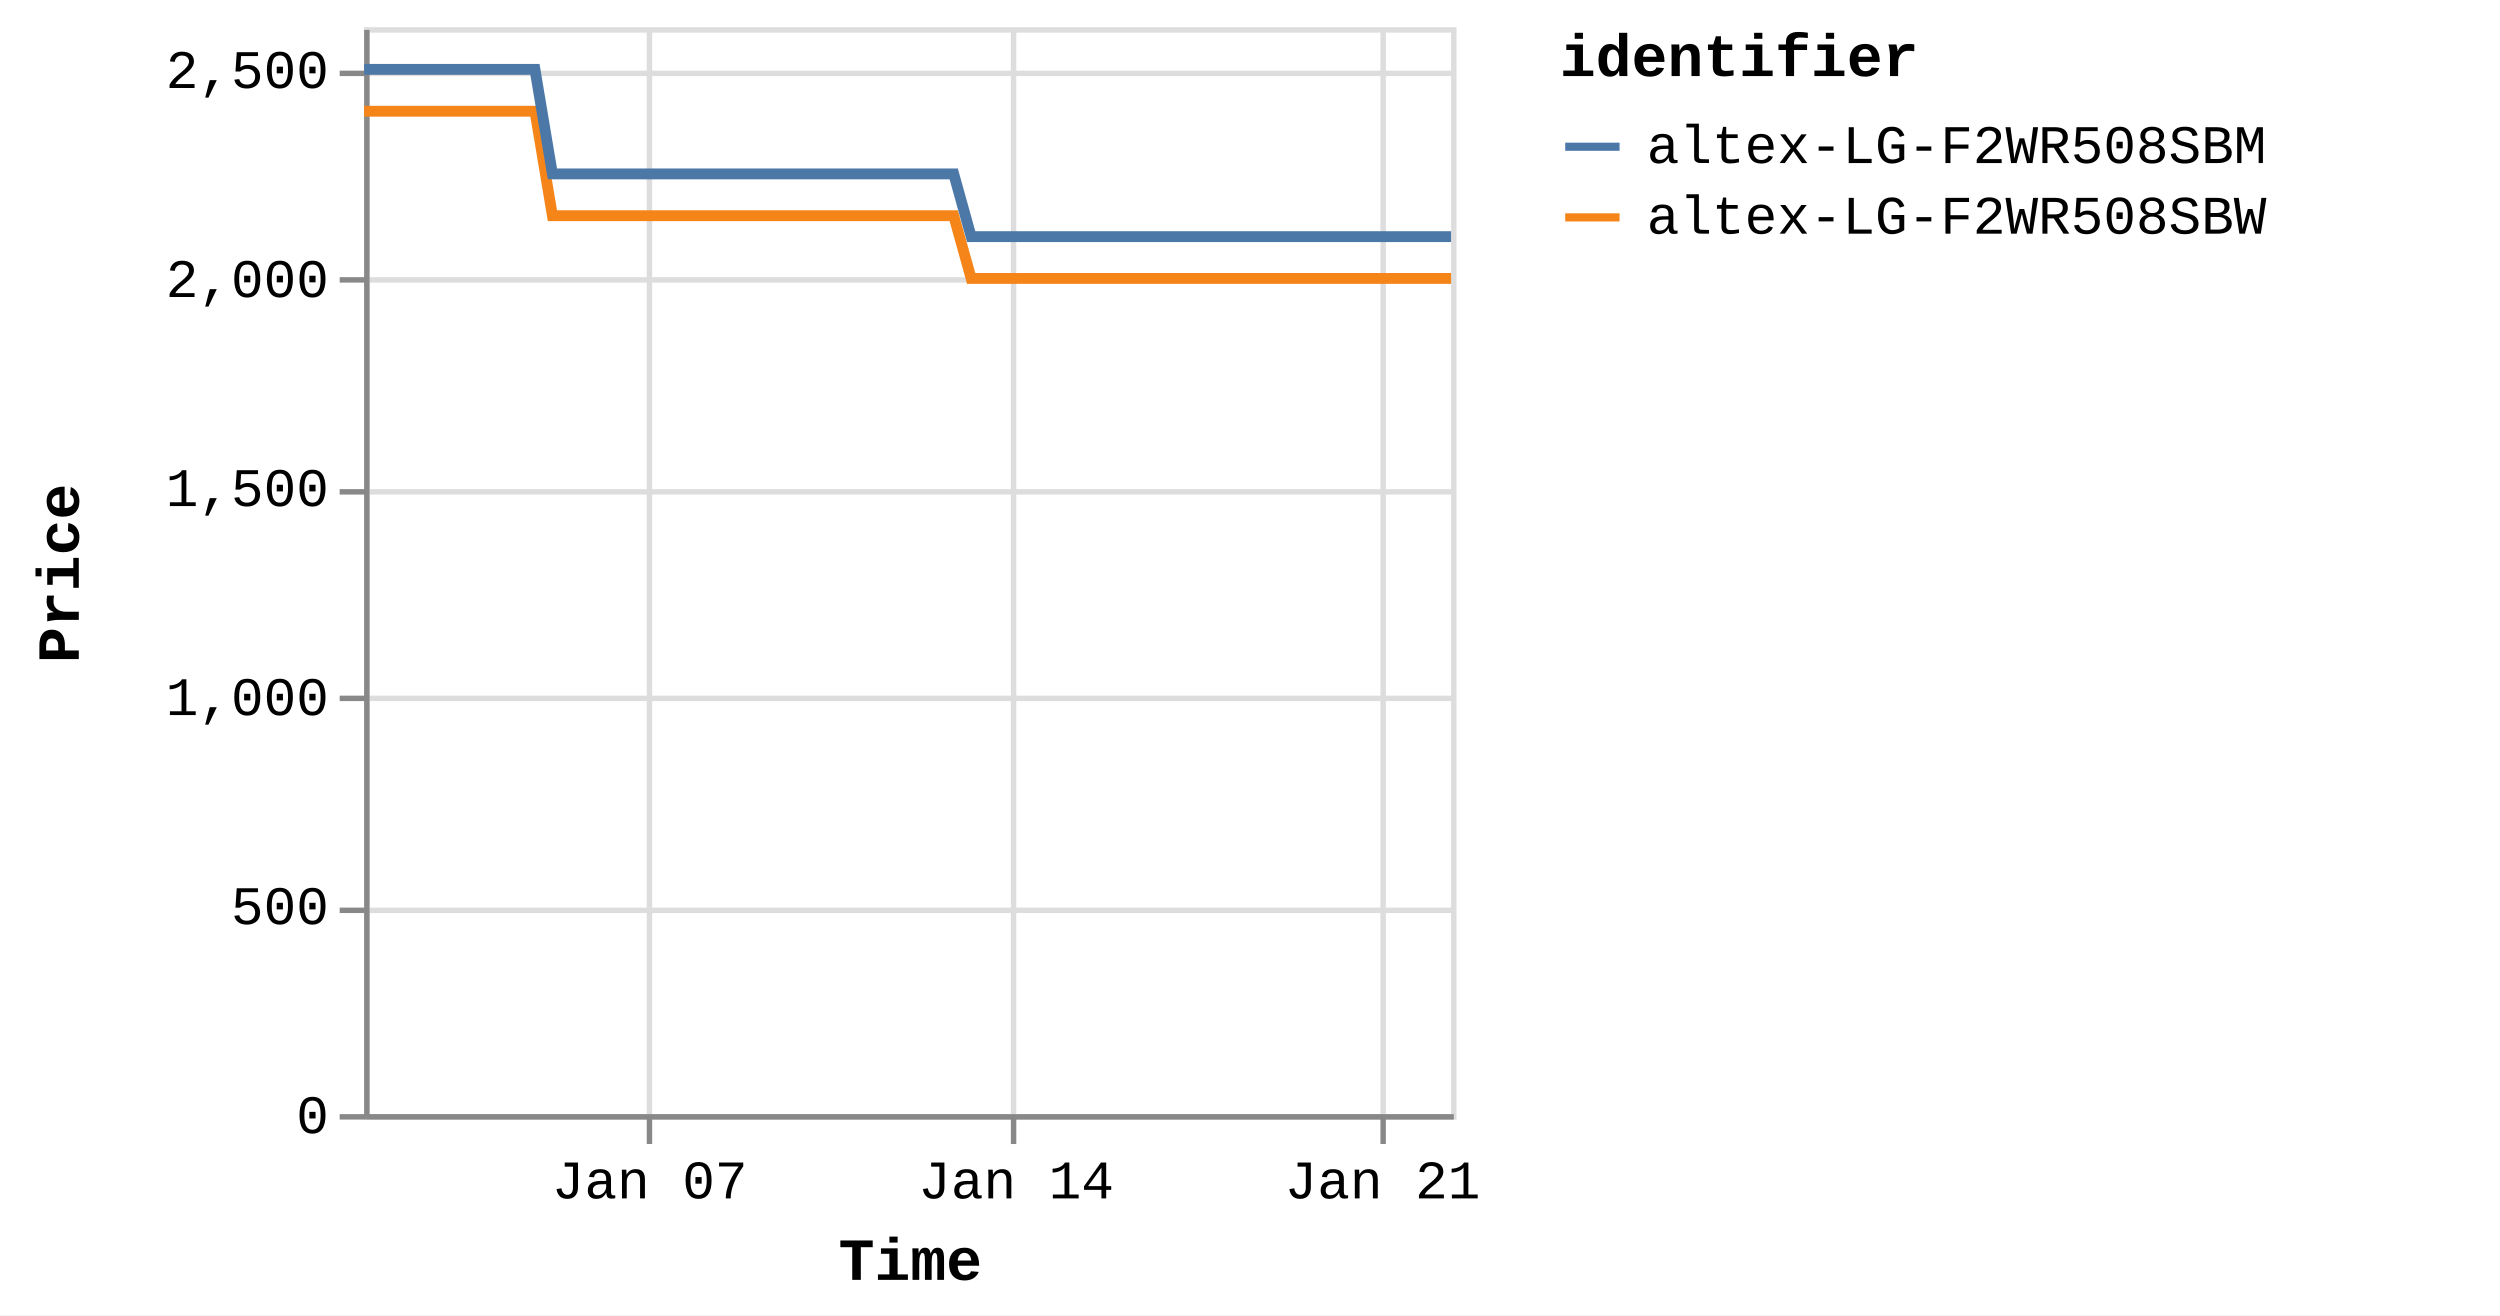
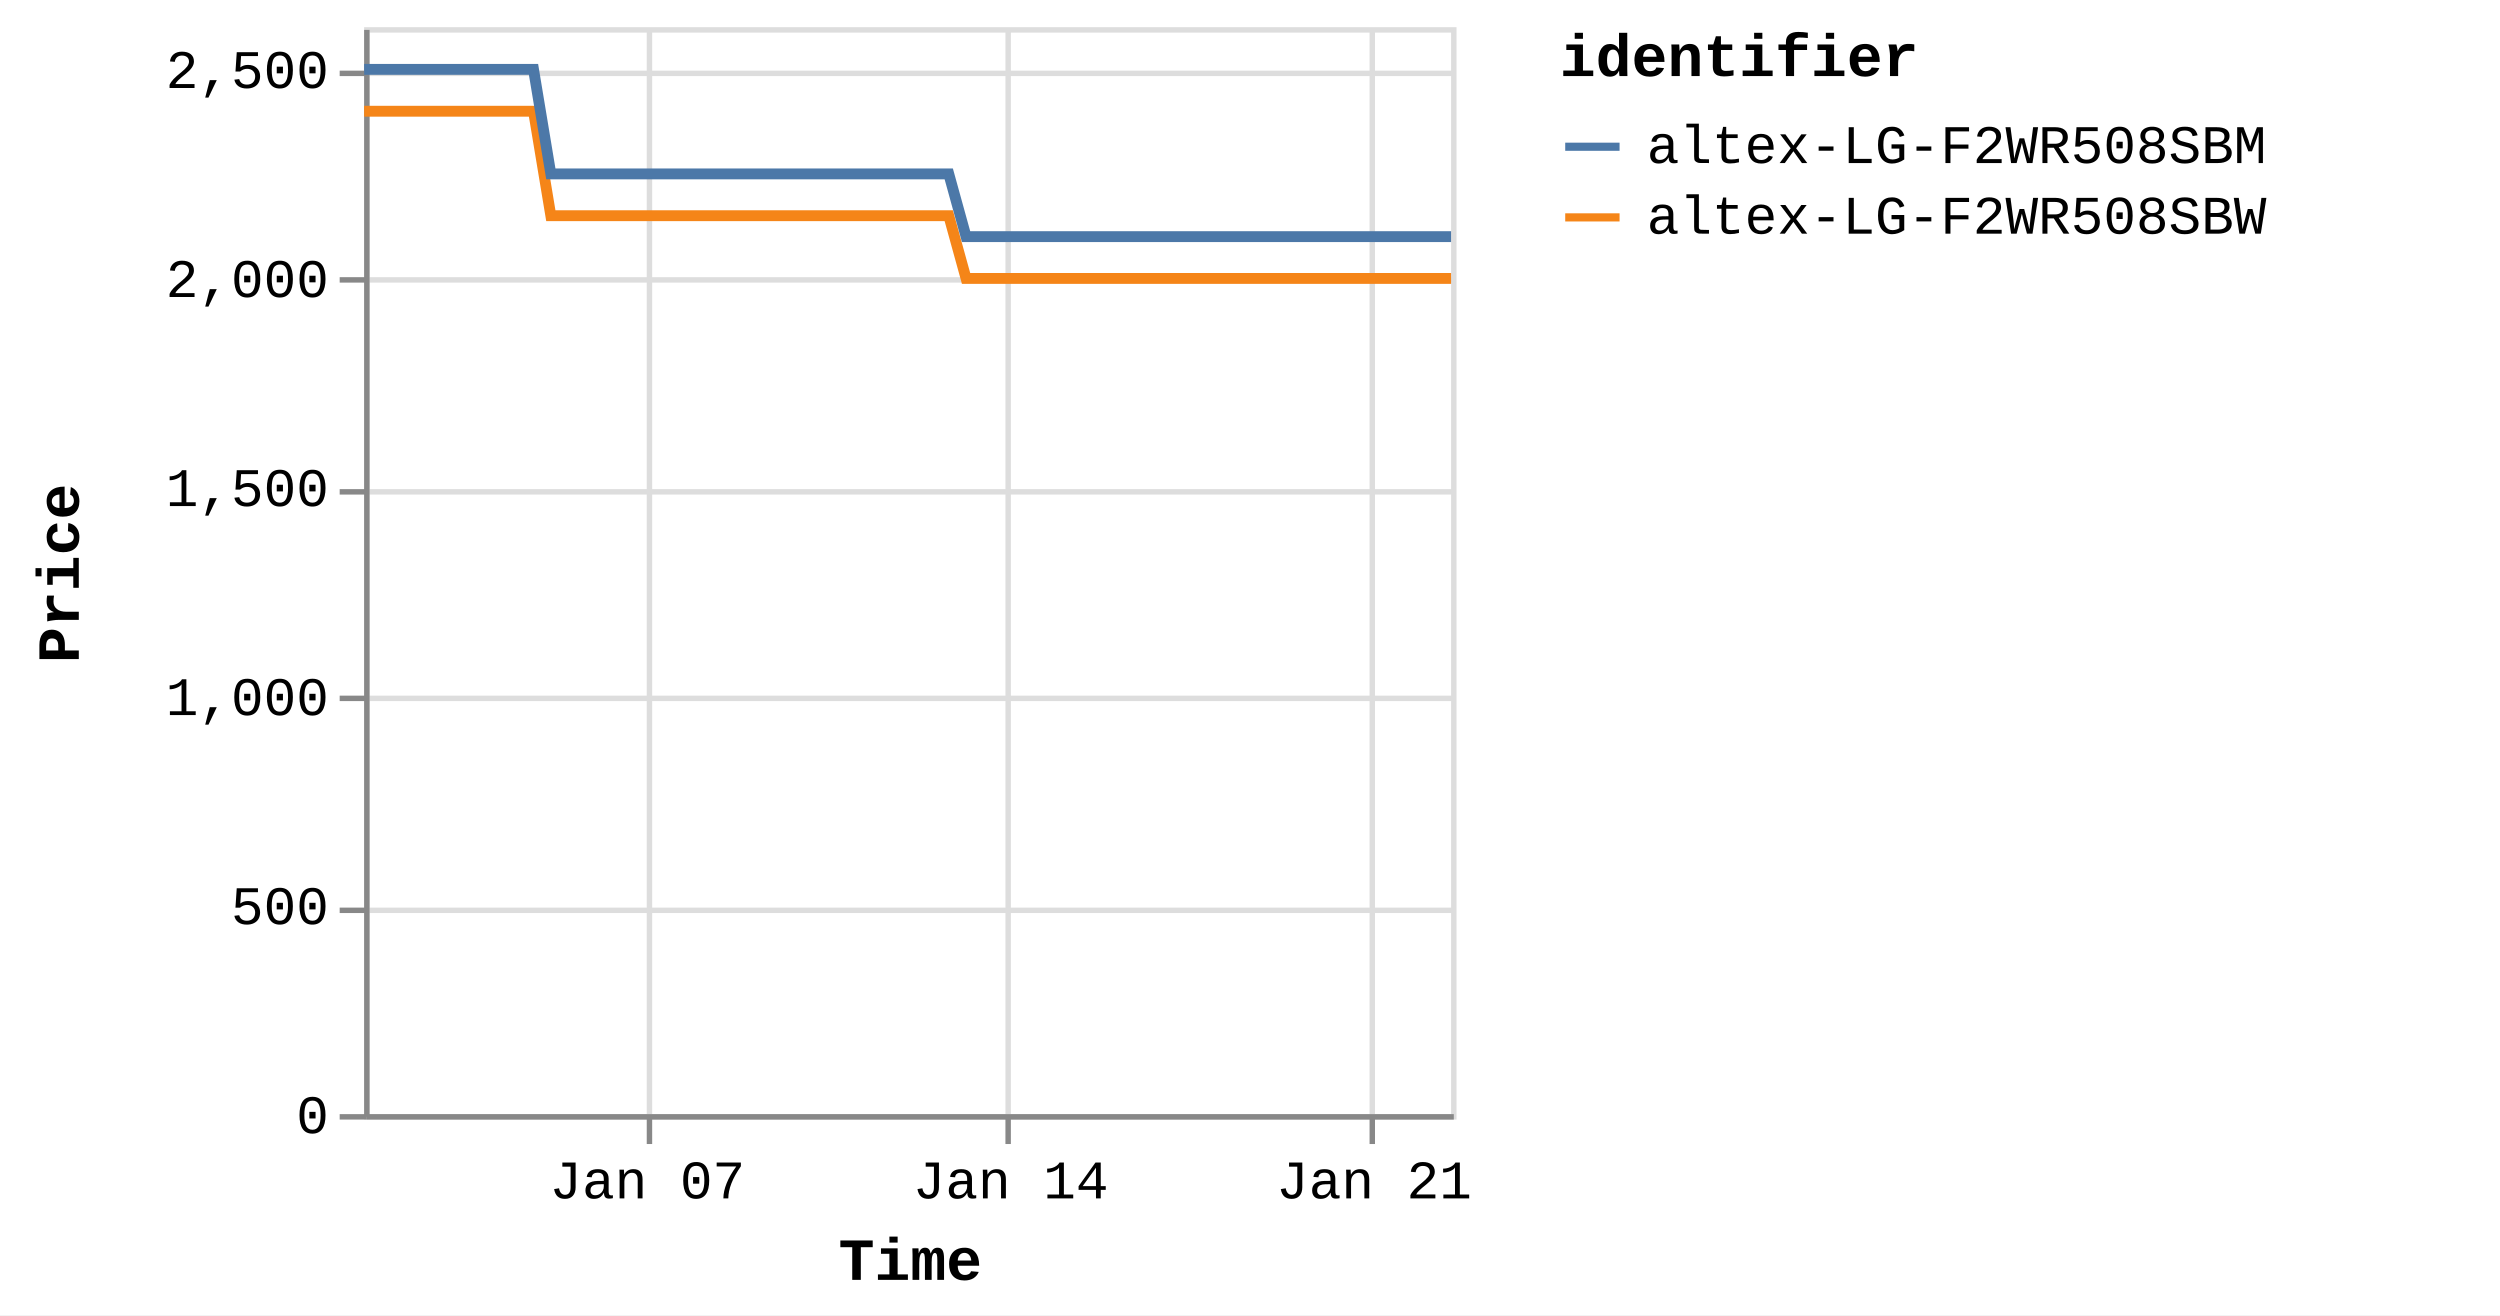
<svg xmlns="http://www.w3.org/2000/svg" version="1.1" class="marks" width="460" height="242" viewBox="0 0 460 242">
  <rect width="460" height="242" fill="white" />
  <g fill="none" stroke-miterlimit="10" transform="translate(67,5)">
    <g class="mark-group role-frame root" role="graphics-object" aria-roledescription="group mark container">
      <g transform="translate(0,0)">
        <path class="background" aria-hidden="true" d="M0.5,0.5h200v200h-200Z" stroke="#ddd" />
        <g>
          <g class="mark-group role-axis" aria-hidden="true">
            <g transform="translate(0.5,200.5)">
              <path class="background" aria-hidden="true" d="M0,0h0v0h0Z" pointer-events="none" />
              <g>
                <g class="mark-rule role-axis-grid" pointer-events="none">
                  <line transform="translate(52,-200)" x2="0" y2="200" stroke="#ddd" stroke-width="1" opacity="1" />
-                   <line transform="translate(119,-200)" x2="0" y2="200" stroke="#ddd" stroke-width="1" opacity="1" />
-                   <line transform="translate(187,-200)" x2="0" y2="200" stroke="#ddd" stroke-width="1" opacity="1" />
+                   <line transform="translate(118,-200)" x2="0" y2="200" stroke="#ddd" stroke-width="1" opacity="1" />
+                   <line transform="translate(185,-200)" x2="0" y2="200" stroke="#ddd" stroke-width="1" opacity="1" />
                </g>
              </g>
              <path class="foreground" aria-hidden="true" d="" pointer-events="none" display="none" />
            </g>
          </g>
          <g class="mark-group role-axis" aria-hidden="true">
            <g transform="translate(0.5,0.5)">
              <path class="background" aria-hidden="true" d="M0,0h0v0h0Z" pointer-events="none" />
              <g>
                <g class="mark-rule role-axis-grid" pointer-events="none">
                  <line transform="translate(0,200)" x2="200" y2="0" stroke="#ddd" stroke-width="1" opacity="1" />
                  <line transform="translate(0,162)" x2="200" y2="0" stroke="#ddd" stroke-width="1" opacity="1" />
                  <line transform="translate(0,123)" x2="200" y2="0" stroke="#ddd" stroke-width="1" opacity="1" />
                  <line transform="translate(0,85)" x2="200" y2="0" stroke="#ddd" stroke-width="1" opacity="1" />
                  <line transform="translate(0,46)" x2="200" y2="0" stroke="#ddd" stroke-width="1" opacity="1" />
                  <line transform="translate(0,8)" x2="200" y2="0" stroke="#ddd" stroke-width="1" opacity="1" />
                </g>
              </g>
              <path class="foreground" aria-hidden="true" d="" pointer-events="none" display="none" />
            </g>
          </g>
-           <g class="mark-group role-axis" role="graphics-symbol" aria-roledescription="axis" aria-label="X-axis titled 'Time' for a time scale with values from Monday, 01 January 2024, 2:19:43 PM to Monday, 22 January 2024, 8:41:14 AM">
+           <g class="mark-group role-axis" role="graphics-symbol" aria-roledescription="axis" aria-label="X-axis titled 'Time' for a time scale with values from Monday, 01 January 2024, 2:19:43 PM to Monday, 22 January 2024, 12:54:26 PM">
            <g transform="translate(0.5,200.5)">
              <path class="background" aria-hidden="true" d="M0,0h0v0h0Z" pointer-events="none" />
              <g>
                <g class="mark-rule role-axis-tick" pointer-events="none">
                  <line transform="translate(52,0)" x2="0" y2="5" stroke="#888" stroke-width="1" opacity="1" />
-                   <line transform="translate(119,0)" x2="0" y2="5" stroke="#888" stroke-width="1" opacity="1" />
-                   <line transform="translate(187,0)" x2="0" y2="5" stroke="#888" stroke-width="1" opacity="1" />
+                   <line transform="translate(118,0)" x2="0" y2="5" stroke="#888" stroke-width="1" opacity="1" />
+                   <line transform="translate(185,0)" x2="0" y2="5" stroke="#888" stroke-width="1" opacity="1" />
                </g>
                <g class="mark-text role-axis-label" pointer-events="none">
-                   <text text-anchor="middle" transform="translate(52.03938,15)" font-family="Liberation Mono" font-size="10px" fill="#000" opacity="1">Jan 07</text>
-                   <text text-anchor="middle" transform="translate(119.4607,15)" font-family="Liberation Mono" font-size="10px" fill="#000" opacity="1">Jan 14</text>
-                   <text text-anchor="middle" transform="translate(186.882,15)" font-family="Liberation Mono" font-size="10px" fill="#000" opacity="1">Jan 21</text>
+                   <text text-anchor="middle" transform="translate(51.60241,15)" font-family="Liberation Mono" font-size="10px" fill="#000" opacity="1">Jan 07</text>
+                   <text text-anchor="middle" transform="translate(118.4576,15)" font-family="Liberation Mono" font-size="10px" fill="#000" opacity="1">Jan 14</text>
+                   <text text-anchor="middle" transform="translate(185.3128,15)" font-family="Liberation Mono" font-size="10px" fill="#000" opacity="1">Jan 21</text>
                </g>
                <g class="mark-rule role-axis-domain" pointer-events="none">
                  <line transform="translate(0,0)" x2="200" y2="0" stroke="#888" stroke-width="1" opacity="1" />
                </g>
                <g class="mark-text role-axis-title" pointer-events="none">
                  <text text-anchor="middle" transform="translate(100,30)" font-family="Liberation Mono" font-size="11px" font-weight="bold" fill="#000" opacity="1">Time</text>
                </g>
              </g>
              <path class="foreground" aria-hidden="true" d="" pointer-events="none" display="none" />
            </g>
          </g>
          <g class="mark-group role-axis" role="graphics-symbol" aria-roledescription="axis" aria-label="Y-axis titled 'Price' for a linear scale with values from 0 to 2,600">
            <g transform="translate(0.5,0.5)">
              <path class="background" aria-hidden="true" d="M0,0h0v0h0Z" pointer-events="none" />
              <g>
                <g class="mark-rule role-axis-tick" pointer-events="none">
                  <line transform="translate(0,200)" x2="-5" y2="0" stroke="#888" stroke-width="1" opacity="1" />
                  <line transform="translate(0,162)" x2="-5" y2="0" stroke="#888" stroke-width="1" opacity="1" />
                  <line transform="translate(0,123)" x2="-5" y2="0" stroke="#888" stroke-width="1" opacity="1" />
                  <line transform="translate(0,85)" x2="-5" y2="0" stroke="#888" stroke-width="1" opacity="1" />
                  <line transform="translate(0,46)" x2="-5" y2="0" stroke="#888" stroke-width="1" opacity="1" />
                  <line transform="translate(0,8)" x2="-5" y2="0" stroke="#888" stroke-width="1" opacity="1" />
                </g>
                <g class="mark-text role-axis-label" pointer-events="none">
                  <text text-anchor="end" transform="translate(-7,203)" font-family="Liberation Mono" font-size="10px" fill="#000" opacity="1">0</text>
                  <text text-anchor="end" transform="translate(-7,164.5385)" font-family="Liberation Mono" font-size="10px" fill="#000" opacity="1">500</text>
                  <text text-anchor="end" transform="translate(-7,126.0769)" font-family="Liberation Mono" font-size="10px" fill="#000" opacity="1">1,000</text>
                  <text text-anchor="end" transform="translate(-7,87.61538)" font-family="Liberation Mono" font-size="10px" fill="#000" opacity="1">1,500</text>
                  <text text-anchor="end" transform="translate(-7,49.15385)" font-family="Liberation Mono" font-size="10px" fill="#000" opacity="1">2,000</text>
                  <text text-anchor="end" transform="translate(-7,10.69231)" font-family="Liberation Mono" font-size="10px" fill="#000" opacity="1">2,500</text>
                </g>
                <g class="mark-rule role-axis-domain" pointer-events="none">
                  <line transform="translate(0,200)" x2="0" y2="-200" stroke="#888" stroke-width="1" opacity="1" />
                </g>
                <g class="mark-text role-axis-title" pointer-events="none">
                  <text text-anchor="middle" transform="translate(-51,100) rotate(-90) translate(0,-2)" font-family="Liberation Mono" font-size="11px" font-weight="bold" fill="#000" opacity="1">Price</text>
                </g>
              </g>
              <path class="foreground" aria-hidden="true" d="" pointer-events="none" display="none" />
            </g>
          </g>
          <g class="mark-group role-scope pathgroup" role="graphics-object" aria-roledescription="group mark container">
            <g transform="translate(0,0)">
              <path class="background" aria-hidden="true" d="M0,0h200v200h-200Z" />
              <g>
                <g class="mark-line role-mark marks" role="graphics-object" aria-roledescription="line mark container">
-                   <path aria-label="Time: Jan 01, 2024; Price: 2399; identifier: altex-LG-F2WR508SBW" role="graphics-symbol" aria-roledescription="line mark" d="M0,15.462L1.008,15.462L2.534,15.462L5.744,15.462L7.351,15.462L9.039,15.462L10.572,15.462L12.164,15.462L15.376,15.462L16.982,15.462L18.672,15.462L20.206,15.462L21.793,15.462L25.008,15.462L26.616,15.462L28.301,15.462L29.849,15.462L31.429,15.462L34.644,34.692L36.248,34.692L37.933,34.692L39.476,34.692L41.058,34.692L44.273,34.692L45.876,34.692L47.558,34.692L49.099,34.692L50.69,34.692L53.911,34.692L55.507,34.692L57.189,34.692L58.732,34.692L60.322,34.692L63.541,34.692L65.151,34.692L66.84,34.692L68.376,34.692L69.952,34.692L73.176,34.692L74.779,34.692L76.489,34.692L78.01,34.692L79.585,34.692L82.807,34.692L84.412,34.692L86.102,34.692L87.634,34.692L89.217,34.692L92.436,34.692L94.042,34.692L95.736,34.692L97.272,34.692L98.849,34.692L102.066,34.692L103.674,34.692L105.36,34.692L106.9,34.692L108.481,34.692L111.693,46.231L113.296,46.231L114.978,46.231L116.521,46.231L118.111,46.231L121.332,46.231L122.927,46.231L124.608,46.231L126.149,46.231L127.743,46.231L130.965,46.231L132.572,46.231L134.268,46.231L135.8,46.231L137.375,46.231L140.592,46.231L142.205,46.231L143.895,46.231L145.433,46.231L147.007,46.231L150.225,46.231L151.837,46.231L153.528,46.231L155.062,46.231L156.638,46.231L159.854,46.231L161.462,46.231L163.155,46.231L164.687,46.231L166.274,46.231L169.489,46.231L171.096,46.231L172.788,46.231L174.327,46.231L175.901,46.231L179.12,46.231L180.716,46.231L182.401,46.231L183.949,46.231L185.535,46.231L188.745,46.231L190.35,46.231L192.032,46.231L193.575,46.231L195.166,46.231L198.391,46.231L199.999,46.231" stroke="#f58518" stroke-width="2" />
+                   <path aria-label="Time: Jan 01, 2024; Price: 2399; identifier: altex-LG-F2WR508SBW" role="graphics-symbol" aria-roledescription="line mark" d="M0,15.462L1,15.462L2.512,15.462L5.696,15.462L7.29,15.462L8.963,15.462L10.483,15.462L12.062,15.462L15.247,15.462L16.84,15.462L18.515,15.462L20.037,15.462L21.61,15.462L24.798,15.462L26.392,15.462L28.063,15.462L29.598,15.462L31.165,15.462L34.353,34.692L35.944,34.692L37.615,34.692L39.144,34.692L40.714,34.692L43.901,34.692L45.491,34.692L47.159,34.692L48.687,34.692L50.264,34.692L53.458,34.692L55.041,34.692L56.709,34.692L58.239,34.692L59.816,34.692L63.008,34.692L64.604,34.692L66.279,34.692L67.802,34.692L69.365,34.692L72.562,34.692L74.151,34.692L75.846,34.692L77.355,34.692L78.917,34.692L82.111,34.692L83.703,34.692L85.379,34.692L86.898,34.692L88.468,34.692L91.659,34.692L93.253,34.692L94.932,34.692L96.455,34.692L98.019,34.692L101.209,34.692L102.804,34.692L104.476,34.692L106.002,34.692L107.571,34.692L110.755,46.231L112.345,46.231L114.013,46.231L115.543,46.231L117.119,46.231L120.313,46.231L121.895,46.231L123.562,46.231L125.09,46.231L126.67,46.231L129.865,46.231L131.459,46.231L133.14,46.231L134.66,46.231L136.221,46.231L139.412,46.231L141.011,46.231L142.687,46.231L144.212,46.231L145.772,46.231L148.963,46.231L150.562,46.231L152.239,46.231L153.76,46.231L155.323,46.231L158.512,46.231L160.106,46.231L161.785,46.231L163.304,46.231L164.878,46.231L168.066,46.231L169.659,46.231L171.337,46.231L172.863,46.231L174.424,46.231L177.616,46.231L179.199,46.231L180.869,46.231L182.405,46.231L183.978,46.231L187.16,46.231L188.751,46.231L190.419,46.231L191.95,46.231L193.527,46.231L196.725,46.231L198.32,46.231L200,46.231" stroke="#f58518" stroke-width="2" />
                </g>
              </g>
              <path class="foreground" aria-hidden="true" d="" display="none" />
            </g>
            <g transform="translate(0,0)">
              <path class="background" aria-hidden="true" d="M0,0h200v200h-200Z" />
              <g>
                <g class="mark-line role-mark marks" role="graphics-object" aria-roledescription="line mark container">
-                   <path aria-label="Time: Jan 01, 2024; Price: 2499; identifier: altex-LG-F2WR508SBM" role="graphics-symbol" aria-roledescription="line mark" d="M0.001,7.769L1.008,7.769L2.534,7.769L5.745,7.769L7.351,7.769L9.039,7.769L10.572,7.769L12.164,7.769L15.377,7.769L16.983,7.769L18.672,7.769L20.207,7.769L21.794,7.769L25.009,7.769L26.616,7.769L28.301,7.769L29.849,7.769L31.431,7.769L34.645,27L36.248,27L37.934,27L39.476,27L41.059,27L44.273,27L45.876,27L47.558,27L49.1,27L50.69,27L53.911,27L55.507,27L57.189,27L58.732,27L60.322,27L63.542,27L65.151,27L66.84,27L68.376,27L69.952,27L73.176,27L74.78,27L76.489,27L78.01,27L79.586,27L82.807,27L84.412,27L86.103,27L87.635,27L89.218,27L92.436,27L94.042,27L95.737,27L97.272,27L98.849,27L102.066,27L103.674,27L105.361,27L106.9,27L108.482,27L111.694,38.538L113.296,38.538L114.978,38.538L116.521,38.538L118.111,38.538L121.332,38.538L122.928,38.538L124.609,38.538L126.15,38.538L127.743,38.538L130.965,38.538L132.573,38.538L134.268,38.538L135.8,38.538L137.375,38.538L140.592,38.538L142.205,38.538L143.895,38.538L145.436,38.538L147.007,38.538L150.225,38.538L151.837,38.538L153.529,38.538L155.062,38.538L156.638,38.538L159.855,38.538L161.462,38.538L163.155,38.538L164.687,38.538L166.275,38.538L169.49,38.538L171.096,38.538L172.788,38.538L174.327,38.538L175.901,38.538L179.12,38.538L180.716,38.538L182.401,38.538L183.95,38.538L185.536,38.538L188.745,38.538L190.35,38.538L192.032,38.538L193.576,38.538L195.166,38.538L198.392,38.538L200,38.538" stroke="#4c78a8" stroke-width="2" />
+                   <path aria-label="Time: Jan 01, 2024; Price: 2499; identifier: altex-LG-F2WR508SBM" role="graphics-symbol" aria-roledescription="line mark" d="M0.001,7.769L1,7.769L2.513,7.769L5.696,7.769L7.29,7.769L8.963,7.769L10.484,7.769L12.062,7.769L15.248,7.769L16.84,7.769L18.516,7.769L20.037,7.769L21.611,7.769L24.799,7.769L26.392,7.769L28.063,7.769L29.598,7.769L31.167,7.769L34.354,27L35.944,27L37.615,27L39.145,27L40.714,27L43.902,27L45.491,27L47.159,27L48.687,27L50.265,27L53.459,27L55.041,27L56.709,27L58.239,27L59.816,27L63.008,27L64.604,27L66.279,27L67.802,27L69.365,27L72.562,27L74.152,27L75.847,27L77.355,27L78.917,27L82.112,27L83.704,27L85.38,27L86.899,27L88.468,27L91.66,27L93.253,27L94.933,27L96.456,27L98.019,27L101.209,27L102.804,27L104.476,27L106.002,27L107.571,27L110.756,38.538L112.345,38.538L114.013,38.538L115.543,38.538L117.119,38.538L120.313,38.538L121.895,38.538L123.562,38.538L125.09,38.538L126.671,38.538L129.866,38.538L131.46,38.538L133.141,38.538L134.66,38.538L136.221,38.538L139.412,38.538L141.011,38.538L142.687,38.538L144.215,38.538L145.772,38.538L148.964,38.538L150.562,38.538L152.24,38.538L153.76,38.538L155.323,38.538L158.513,38.538L160.106,38.538L161.785,38.538L163.304,38.538L164.878,38.538L168.067,38.538L169.659,38.538L171.337,38.538L172.863,38.538L174.424,38.538L177.616,38.538L179.199,38.538L180.87,38.538L182.405,38.538L183.978,38.538L187.16,38.538L188.752,38.538L190.42,38.538L191.95,38.538L193.527,38.538L196.726,38.538L198.321,38.538L200,38.538" stroke="#4c78a8" stroke-width="2" />
                </g>
              </g>
              <path class="foreground" aria-hidden="true" d="" display="none" />
            </g>
          </g>
          <g class="mark-group role-legend" role="graphics-symbol" aria-roledescription="legend" aria-label="Symbol legend titled 'identifier' for stroke color with 2 values: altex-LG-F2WR508SBM, altex-LG-F2WR508SBW">
            <g transform="translate(220,0)">
              <path class="background" aria-hidden="true" d="M0,0h168v40h-168Z" pointer-events="none" />
              <g>
                <g class="mark-group role-legend-entry">
                  <g transform="translate(0,16)">
                    <path class="background" aria-hidden="true" d="M0,0h0v0h0Z" pointer-events="none" />
                    <g>
                      <g class="mark-group role-scope" role="graphics-object" aria-roledescription="group mark container">
                        <g transform="translate(0,0)">
                          <path class="background" aria-hidden="true" d="M0,0h168v11h-168Z" pointer-events="none" opacity="1" />
                          <g>
                            <g class="mark-symbol role-legend-symbol" pointer-events="none">
                              <path transform="translate(6,6)" d="M-5,0L5,0" stroke="#4c78a8" stroke-width="1.5" opacity="1" />
                            </g>
                            <g class="mark-text role-legend-label" pointer-events="none">
                              <text text-anchor="start" transform="translate(16,9)" font-family="Liberation Mono" font-size="10px" fill="#000" opacity="1">altex-LG-F2WR508SBM</text>
                            </g>
                          </g>
                          <path class="foreground" aria-hidden="true" d="" pointer-events="none" display="none" />
                        </g>
                        <g transform="translate(0,13)">
                          <path class="background" aria-hidden="true" d="M0,0h168v11h-168Z" pointer-events="none" opacity="1" />
                          <g>
                            <g class="mark-symbol role-legend-symbol" pointer-events="none">
                              <path transform="translate(6,6)" d="M-5,0L5,0" stroke="#f58518" stroke-width="1.5" opacity="1" />
                            </g>
                            <g class="mark-text role-legend-label" pointer-events="none">
                              <text text-anchor="start" transform="translate(16,9)" font-family="Liberation Mono" font-size="10px" fill="#000" opacity="1">altex-LG-F2WR508SBW</text>
                            </g>
                          </g>
                          <path class="foreground" aria-hidden="true" d="" pointer-events="none" display="none" />
                        </g>
                      </g>
                    </g>
                    <path class="foreground" aria-hidden="true" d="" pointer-events="none" display="none" />
                  </g>
                </g>
                <g class="mark-text role-legend-title" pointer-events="none">
                  <text text-anchor="start" transform="translate(0,9)" font-family="Liberation Mono" font-size="11px" font-weight="bold" fill="#000" opacity="1">identifier</text>
                </g>
              </g>
              <path class="foreground" aria-hidden="true" d="" pointer-events="none" display="none" />
            </g>
          </g>
        </g>
        <path class="foreground" aria-hidden="true" d="" display="none" />
      </g>
    </g>
  </g>
</svg>
